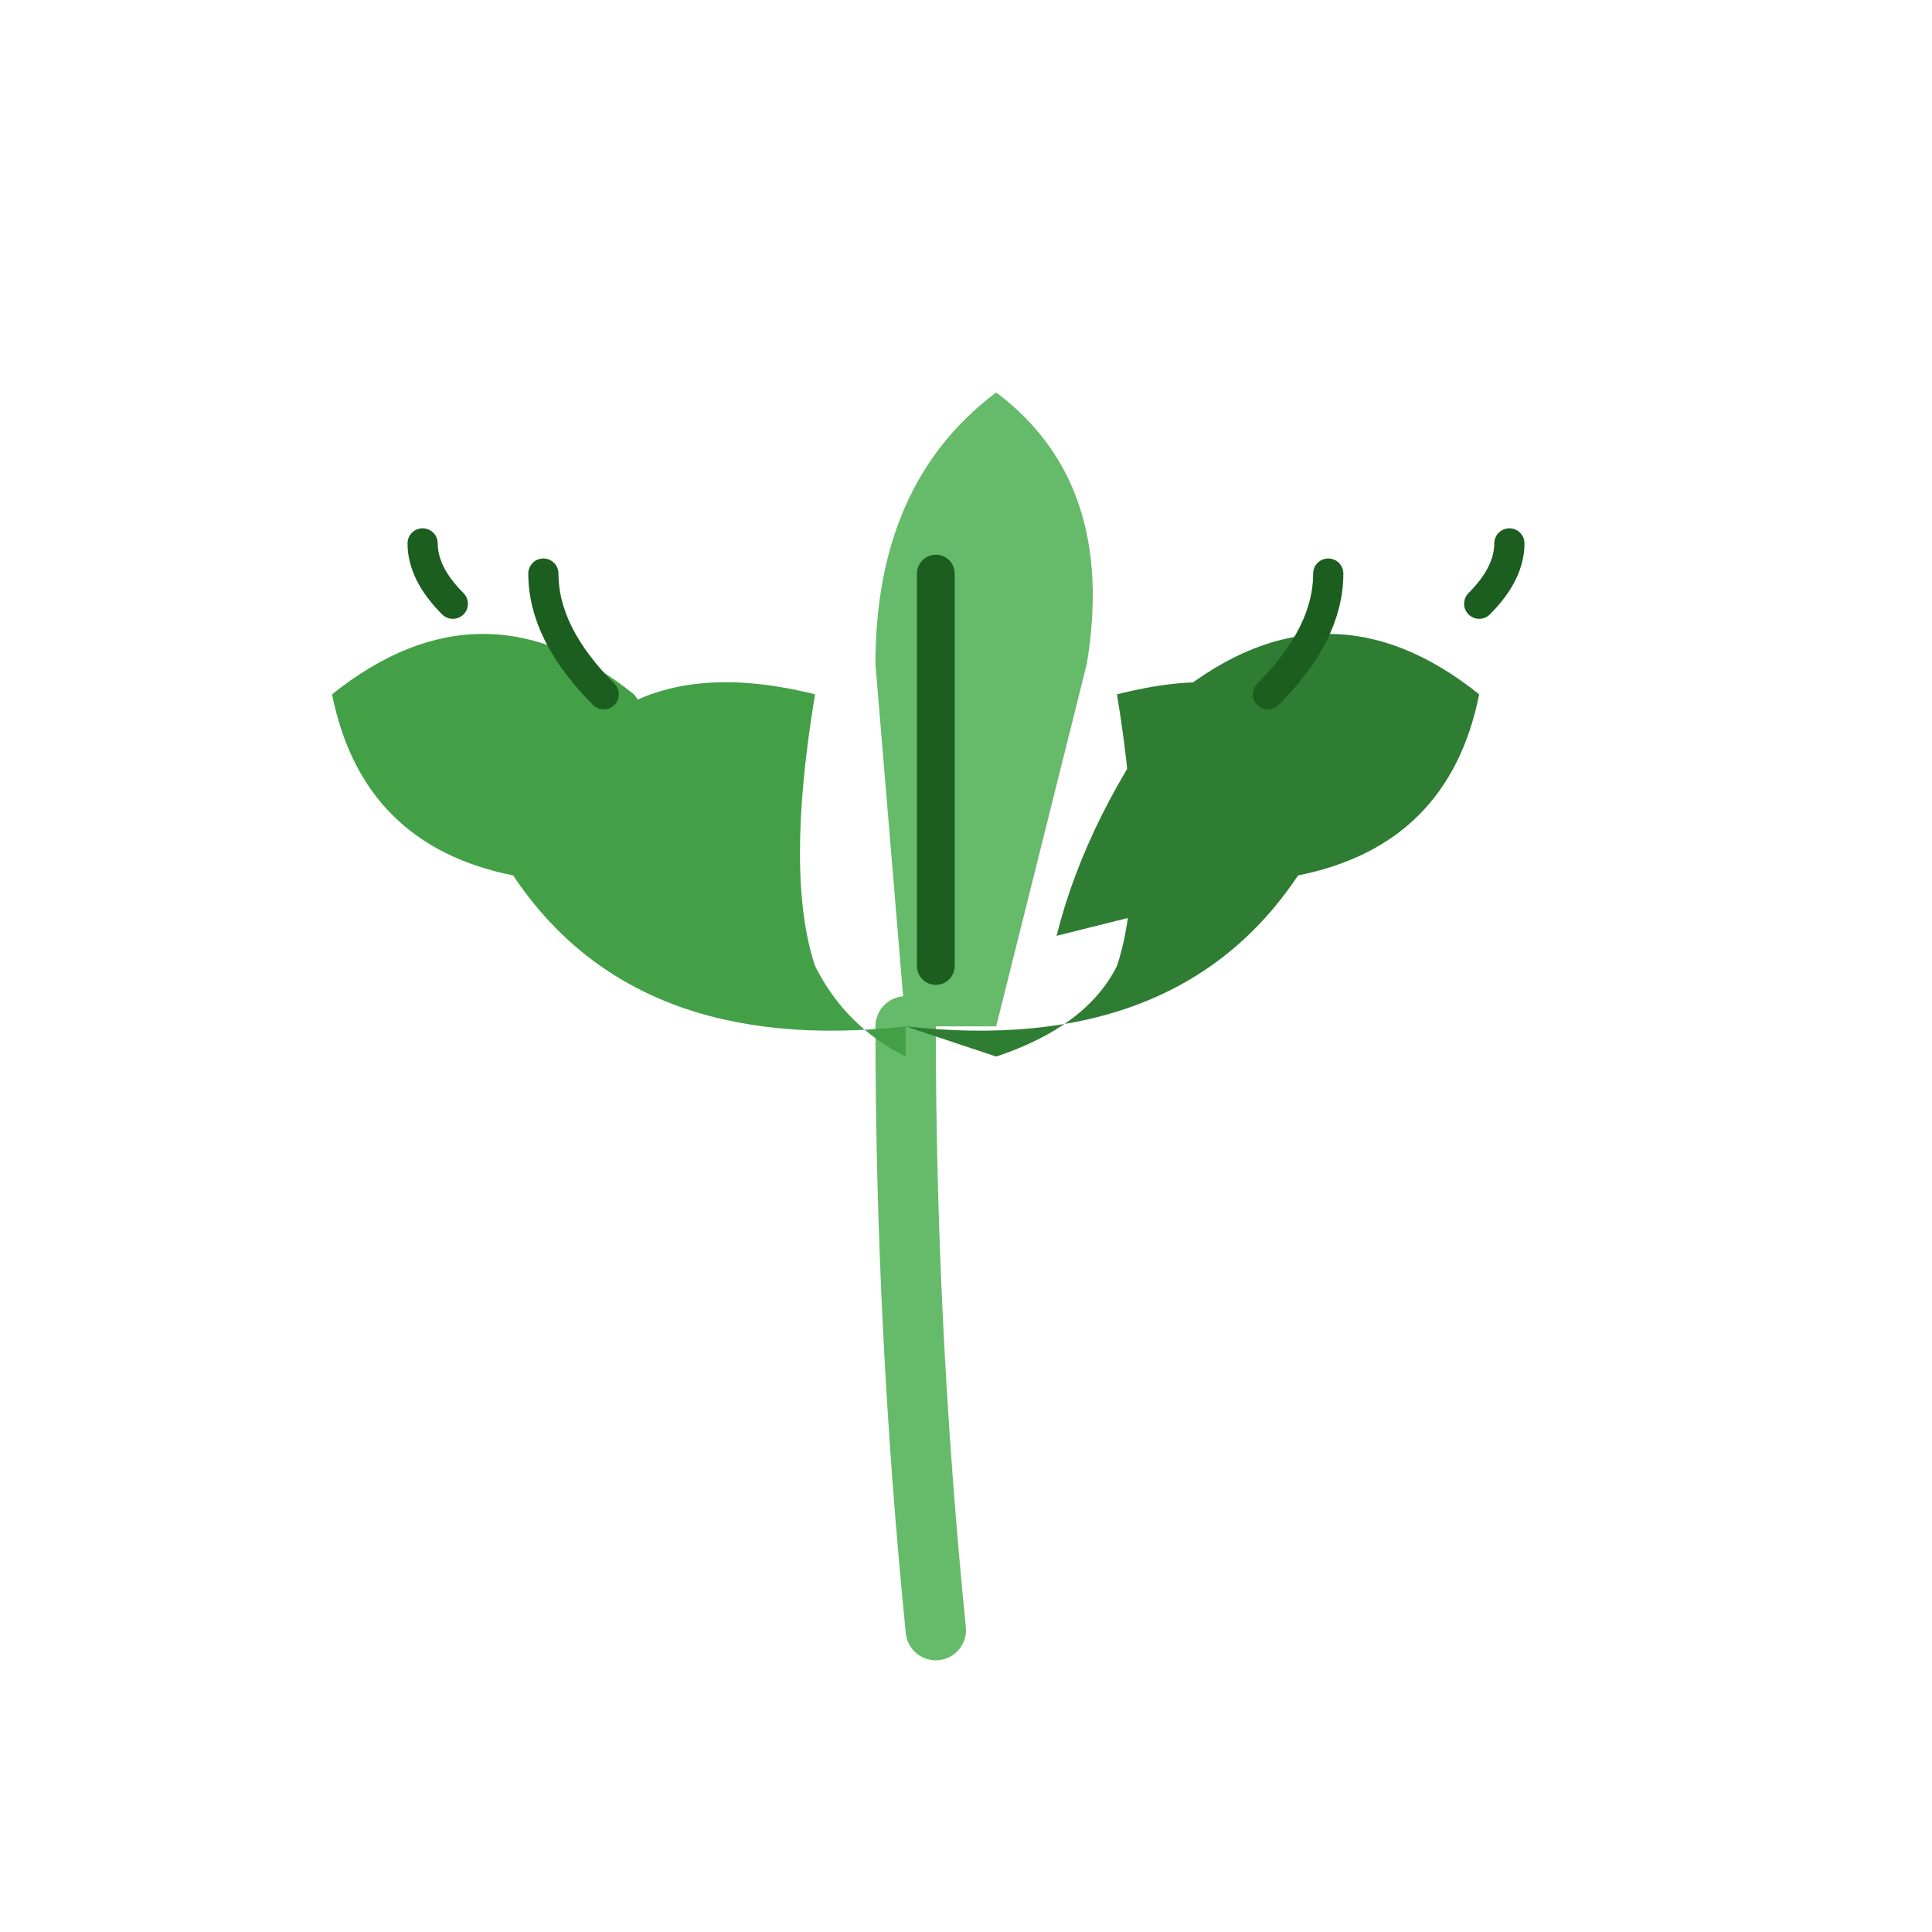
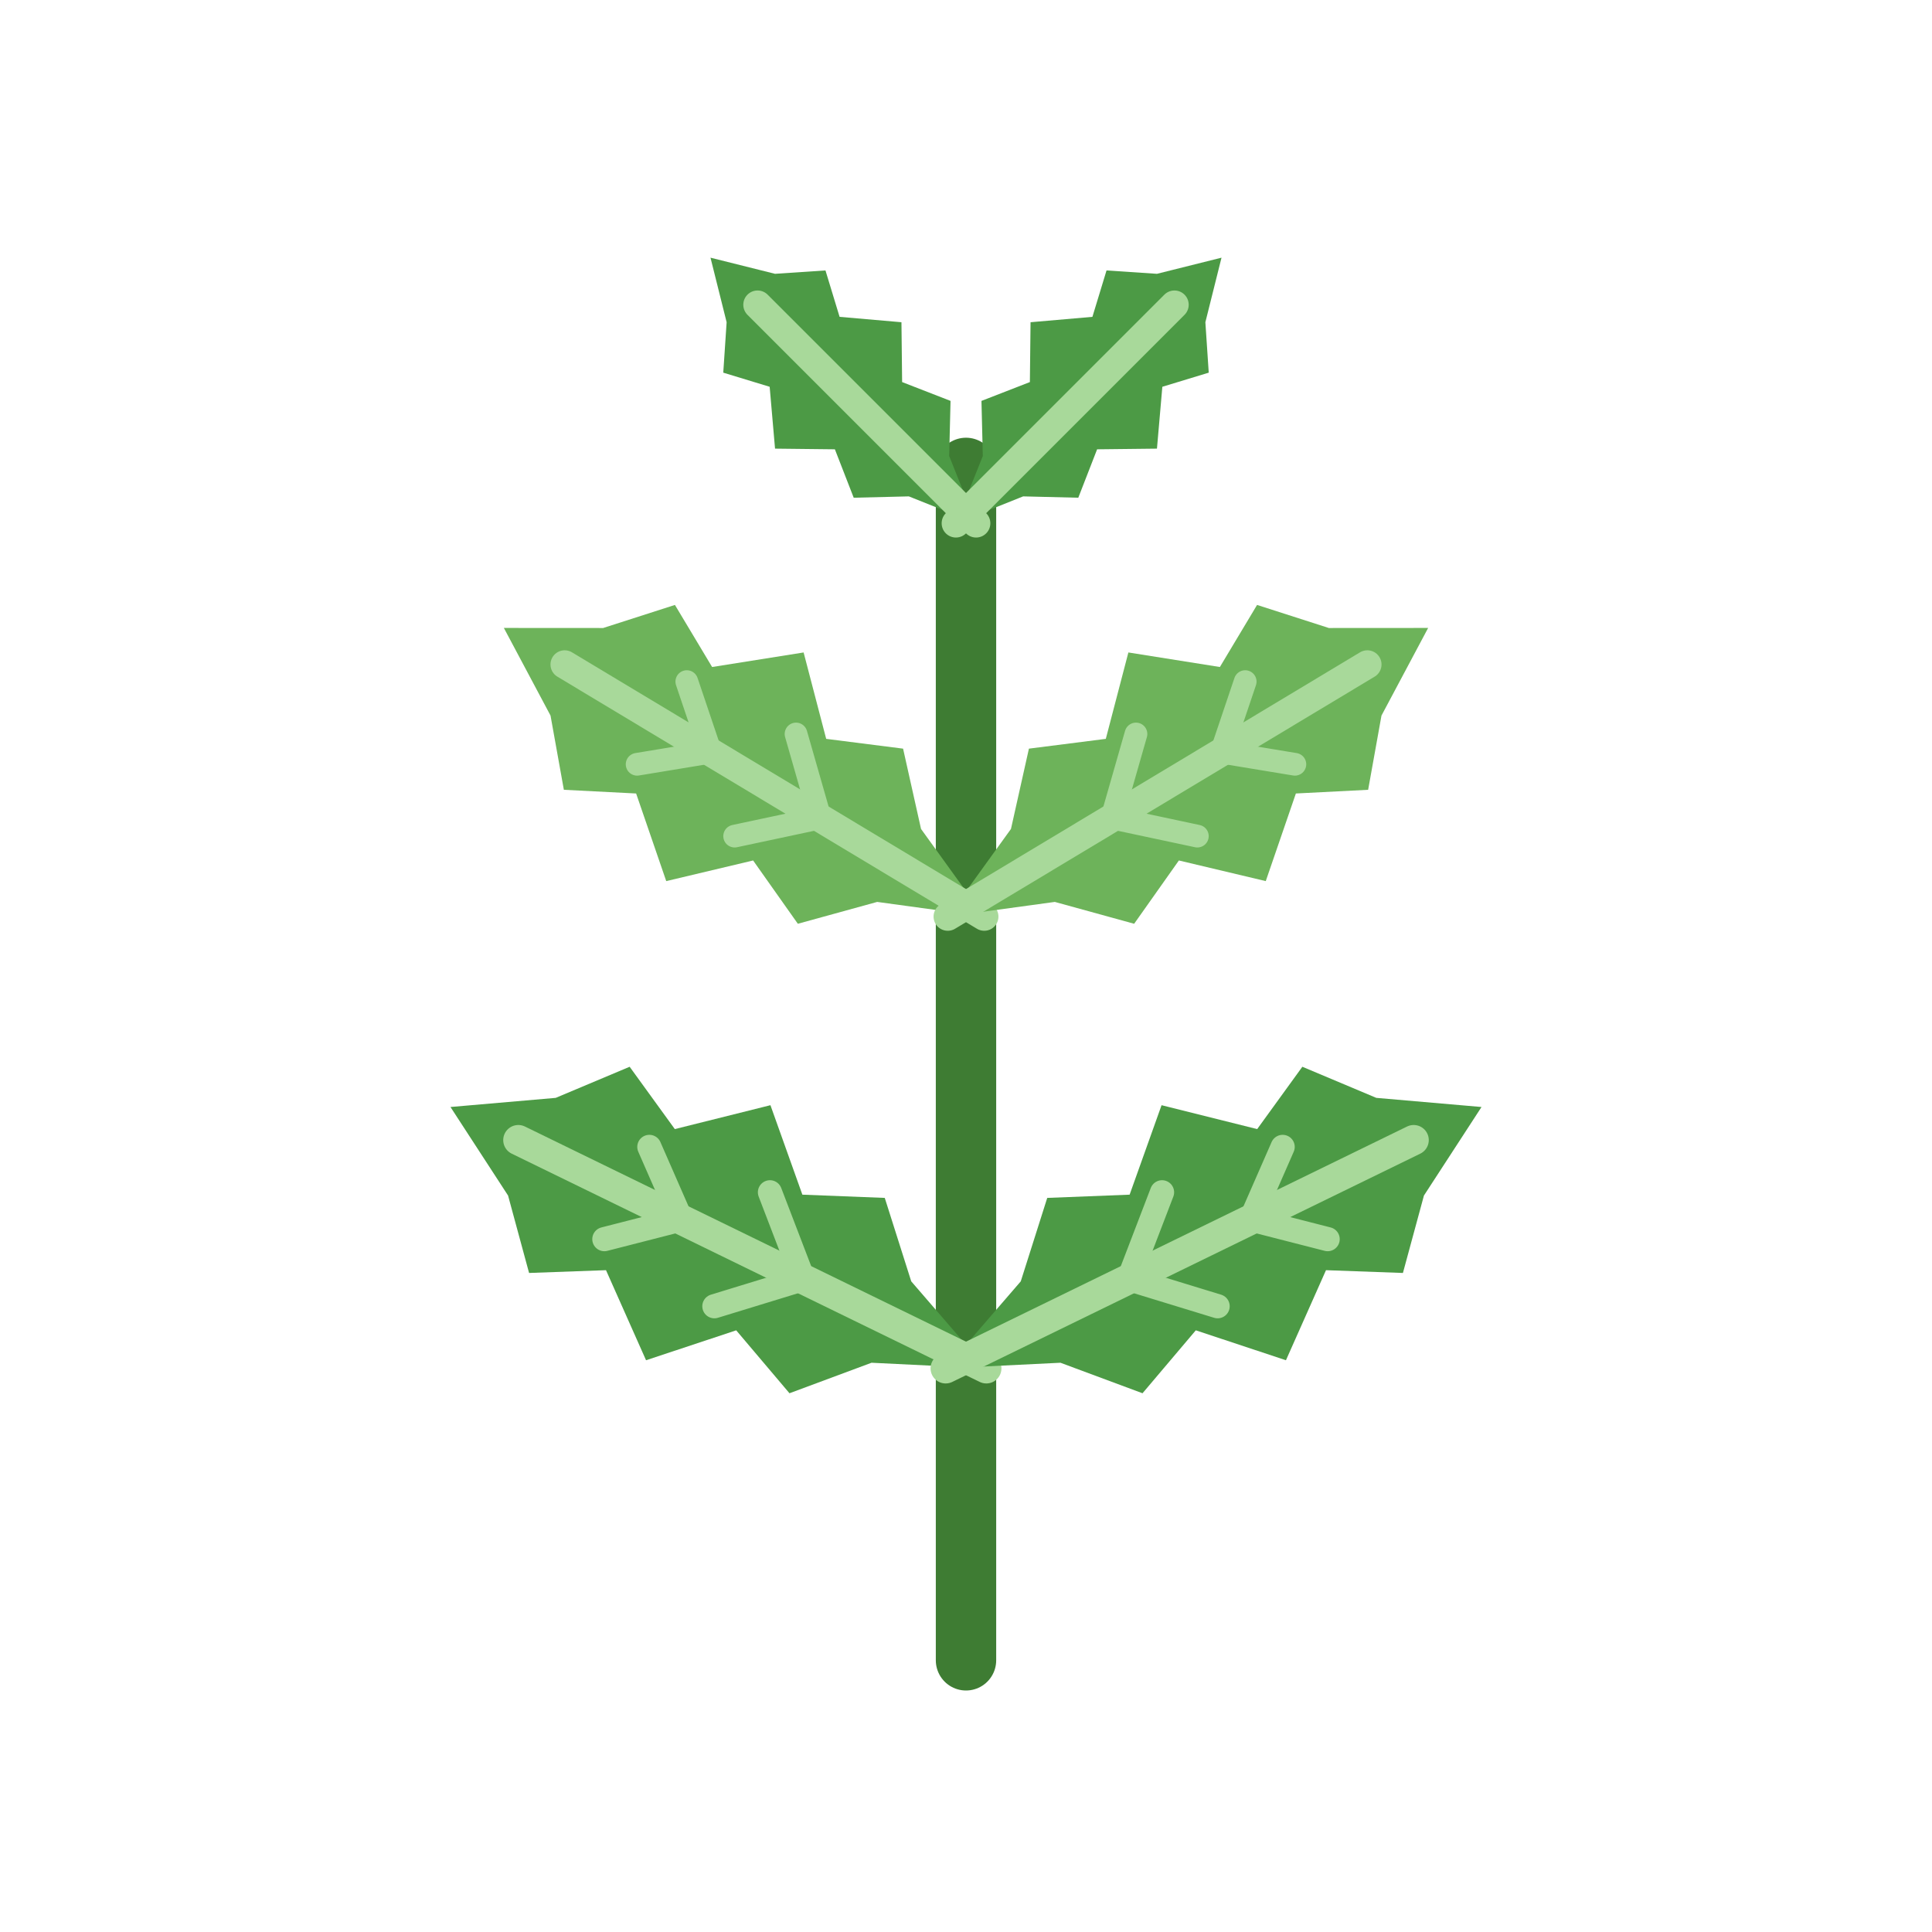
<svg xmlns="http://www.w3.org/2000/svg" viewBox="0 0 128 128">
-   <path d="M62 108 Q60 88 60 68" fill="none" stroke="#66BB6A" stroke-width="4" stroke-linecap="round" />
-   <path d="M60 68 Q42 70 34 58 Q38 42 54 46 Q52 58 54 64 Q56 68 60 70 Z" fill="#43A047" />
-   <path d="M34 58 Q24 56 22 46 Q32 38 42 46 Q48 54 50 62 Z" fill="#43A047" />
-   <path d="M60 68 Q78 70 86 58 Q90 42 74 46 Q76 58 74 64 Q72 68 66 70 Z" fill="#2E7D32" />
-   <path d="M86 58 Q96 56 98 46 Q88 38 78 46 Q72 54 70 62 Z" fill="#2E7D32" />
-   <path d="M60 68 L58 44 Q58 32 66 26 Q74 32 72 44 L66 68 Z" fill="#66BB6A" />
-   <path d="M62 38 Q62 52 62 64" fill="none" stroke="#1B5E20" stroke-width="2.5" stroke-linecap="round" />
-   <path d="M40 46 Q36 42 36 38 M84 46 Q88 42 88 38 M30 40 Q28 38 28 36 M98 40 Q100 38 100 36" fill="none" stroke="#1B5E20" stroke-width="2" stroke-linecap="round" />
+   <path d="M64 110 L64 31" fill="none" stroke="#3E7C33" stroke-width="4" stroke-linecap="round" />
+   <g transform="translate(64 90) rotate(26)">
+     <path d="M1.5 0 L-5.5 -3 L-9.5 -7.2 L-14.5 -5 L-19 -9.4 L-24 -5.2 L-28.5 -7.6 L-32 -3.6 L-38 0 L-32 3.6 L-28.5 7.6 L-24 5.2 L-19 9.4 L-14.5 5 L-9.5 7.2 L-5.5 3 Z" fill="#4C9A45" />
+     <path d="M1.5 0 L-33 0" fill="none" stroke="#A8D99A" stroke-width="2" stroke-linecap="round" />
+     <path d="M-12 0 L-16.5 -4.2 M-12 0 L-16.5 4.2 M-21 0 L-25 -3.4 M-21 0 L-25 3.4" fill="none" stroke="#A8D99A" stroke-width="1.6" stroke-linecap="round" />
+   </g>
+   <g transform="translate(64 90) scale(-1 1) rotate(26)">
+     <path d="M1.5 0 L-5.5 -3 L-9.5 -7.2 L-14.5 -5 L-19 -9.4 L-24 -5.2 L-28.5 -7.6 L-32 -3.6 L-38 0 L-32 3.6 L-28.5 7.6 L-24 5.2 L-19 9.4 L-14.5 5 L-9.5 7.2 L-5.5 3 Z" fill="#4C9A45" />
+     <path d="M1.5 0 L-33 0" fill="none" stroke="#A8D99A" stroke-width="2" stroke-linecap="round" />
+     <path d="M-12 0 L-16.5 -4.2 M-12 0 L-16.5 4.2 M-21 0 L-25 -3.4 M-21 0 L-25 3.4" fill="none" stroke="#A8D99A" stroke-width="1.6" stroke-linecap="round" />
+   </g>
+   <g transform="translate(64 60) rotate(31) scale(0.94)">
+     <path d="M1.5 0 L-5.5 -3 L-9.5 -7.2 L-14.5 -5 L-19 -9.4 L-24 -5.2 L-28.5 -7.6 L-32 -3.6 L-38 0 L-32 3.6 L-28.5 7.6 L-24 5.2 L-19 9.4 L-14.5 5 L-9.5 7.2 L-5.5 3 Z" fill="#6DB35A" />
+     <path d="M1.5 0 L-33 0" fill="none" stroke="#A8D99A" stroke-width="2" stroke-linecap="round" />
+     <path d="M-12 0 L-16.5 -4.2 M-12 0 L-16.5 4.2 M-21 0 L-25 -3.4 M-21 0 L-25 3.4" fill="none" stroke="#A8D99A" stroke-width="1.6" stroke-linecap="round" />
+   </g>
+   <g transform="translate(64 60) scale(-1 1) rotate(31) scale(0.94)">
+     <path d="M1.5 0 L-5.5 -3 L-9.5 -7.2 L-14.5 -5 L-19 -9.4 L-24 -5.2 L-28.5 -7.6 L-32 -3.6 L-38 0 L-32 3.6 L-28.5 7.6 L-24 5.2 L-19 9.4 L-14.5 5 L-9.5 7.2 L-5.5 3 Z" fill="#6DB35A" />
+     <path d="M1.5 0 L-33 0" fill="none" stroke="#A8D99A" stroke-width="2" stroke-linecap="round" />
+     <path d="M-12 0 L-16.5 -4.2 M-12 0 L-16.5 4.2 M-21 0 L-25 -3.4 M-21 0 L-25 3.4" fill="none" stroke="#A8D99A" stroke-width="1.6" stroke-linecap="round" />
+   </g>
+   <g transform="translate(64 34) rotate(45) scale(0.63)">
+     <path d="M1.5 0 L-5.5 -3 L-9.5 -7.2 L-14.5 -5 L-19 -9.4 L-24 -5.2 L-28.5 -7.6 L-32 -3.6 L-38 0 L-32 3.6 L-28.5 7.6 L-24 5.2 L-19 9.4 L-14.5 5 L-9.5 7.2 L-5.5 3 Z" fill="#4C9A45" />
+     <path d="M1.5 0 L-31 0" fill="none" stroke="#A8D99A" stroke-width="3" stroke-linecap="round" />
+   </g>
+   <g transform="translate(64 34) scale(-1 1) rotate(45) scale(0.63)">
+     <path d="M1.5 0 L-5.5 -3 L-9.5 -7.2 L-14.5 -5 L-19 -9.4 L-24 -5.2 L-28.5 -7.6 L-32 -3.6 L-38 0 L-32 3.6 L-28.5 7.6 L-24 5.2 L-19 9.4 L-14.5 5 L-9.5 7.2 L-5.5 3 Z" fill="#4C9A45" />
+     <path d="M1.5 0 L-31 0" fill="none" stroke="#A8D99A" stroke-width="3" stroke-linecap="round" />
+   </g>
</svg>
